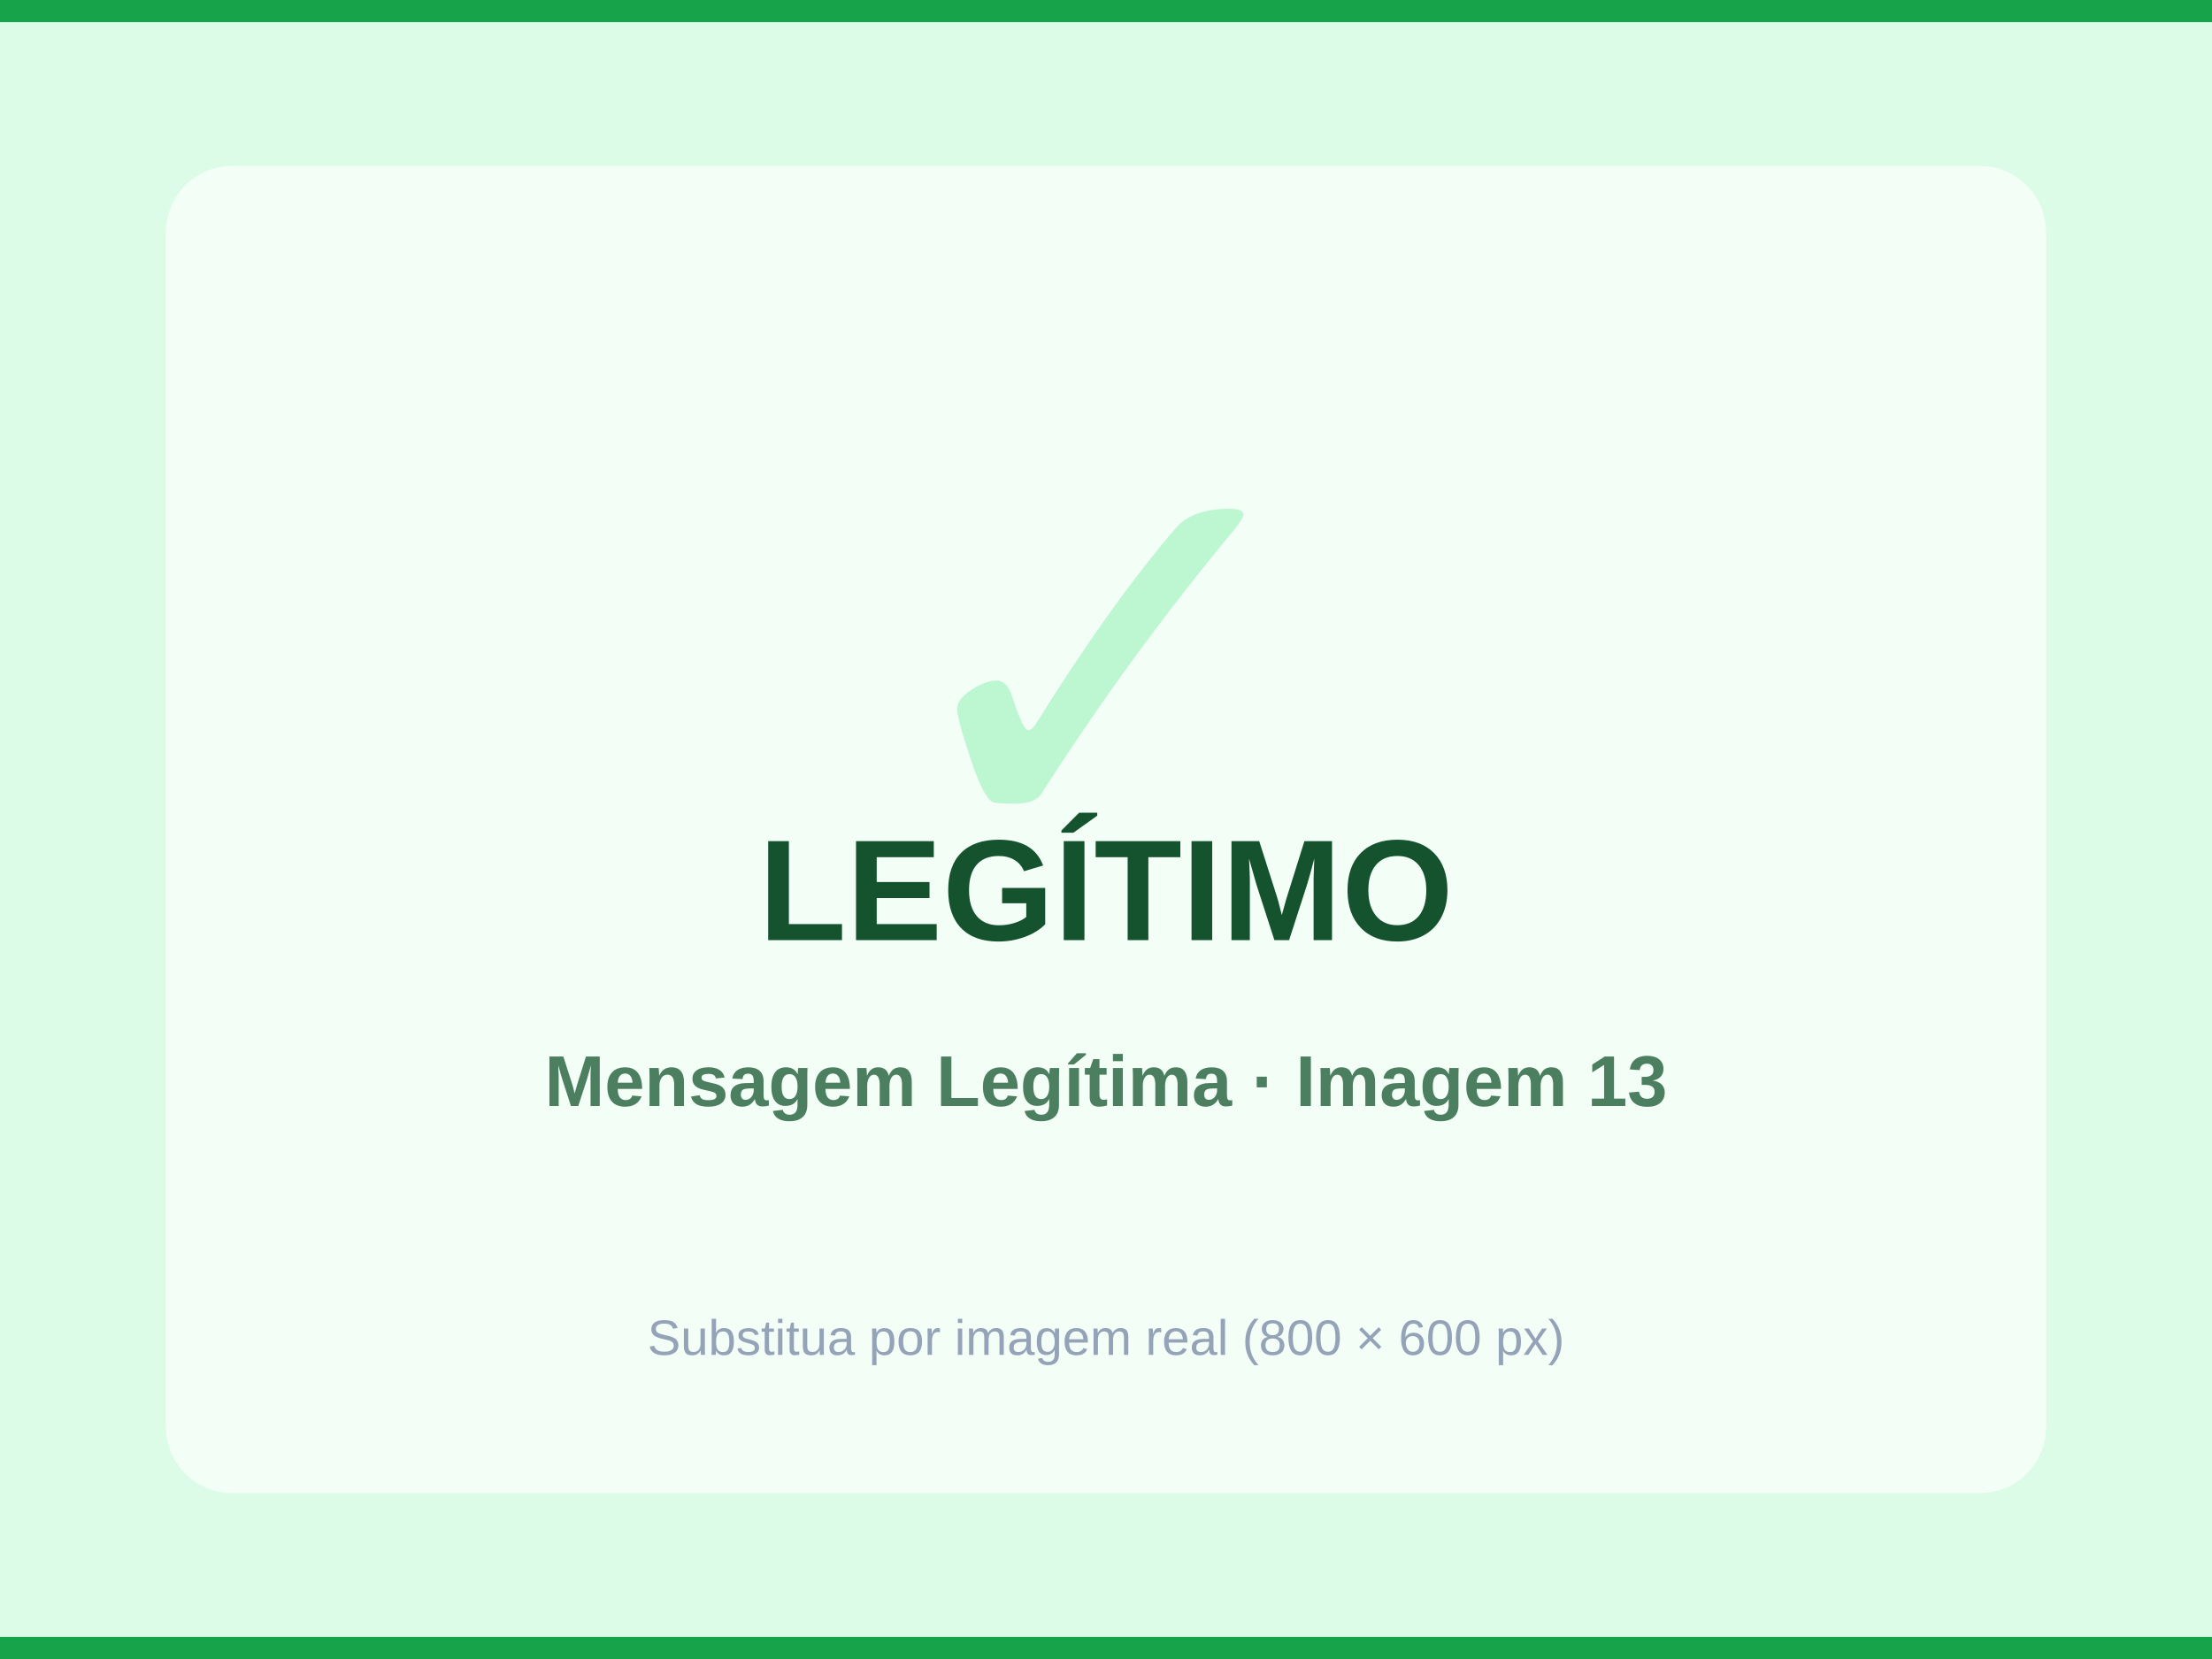
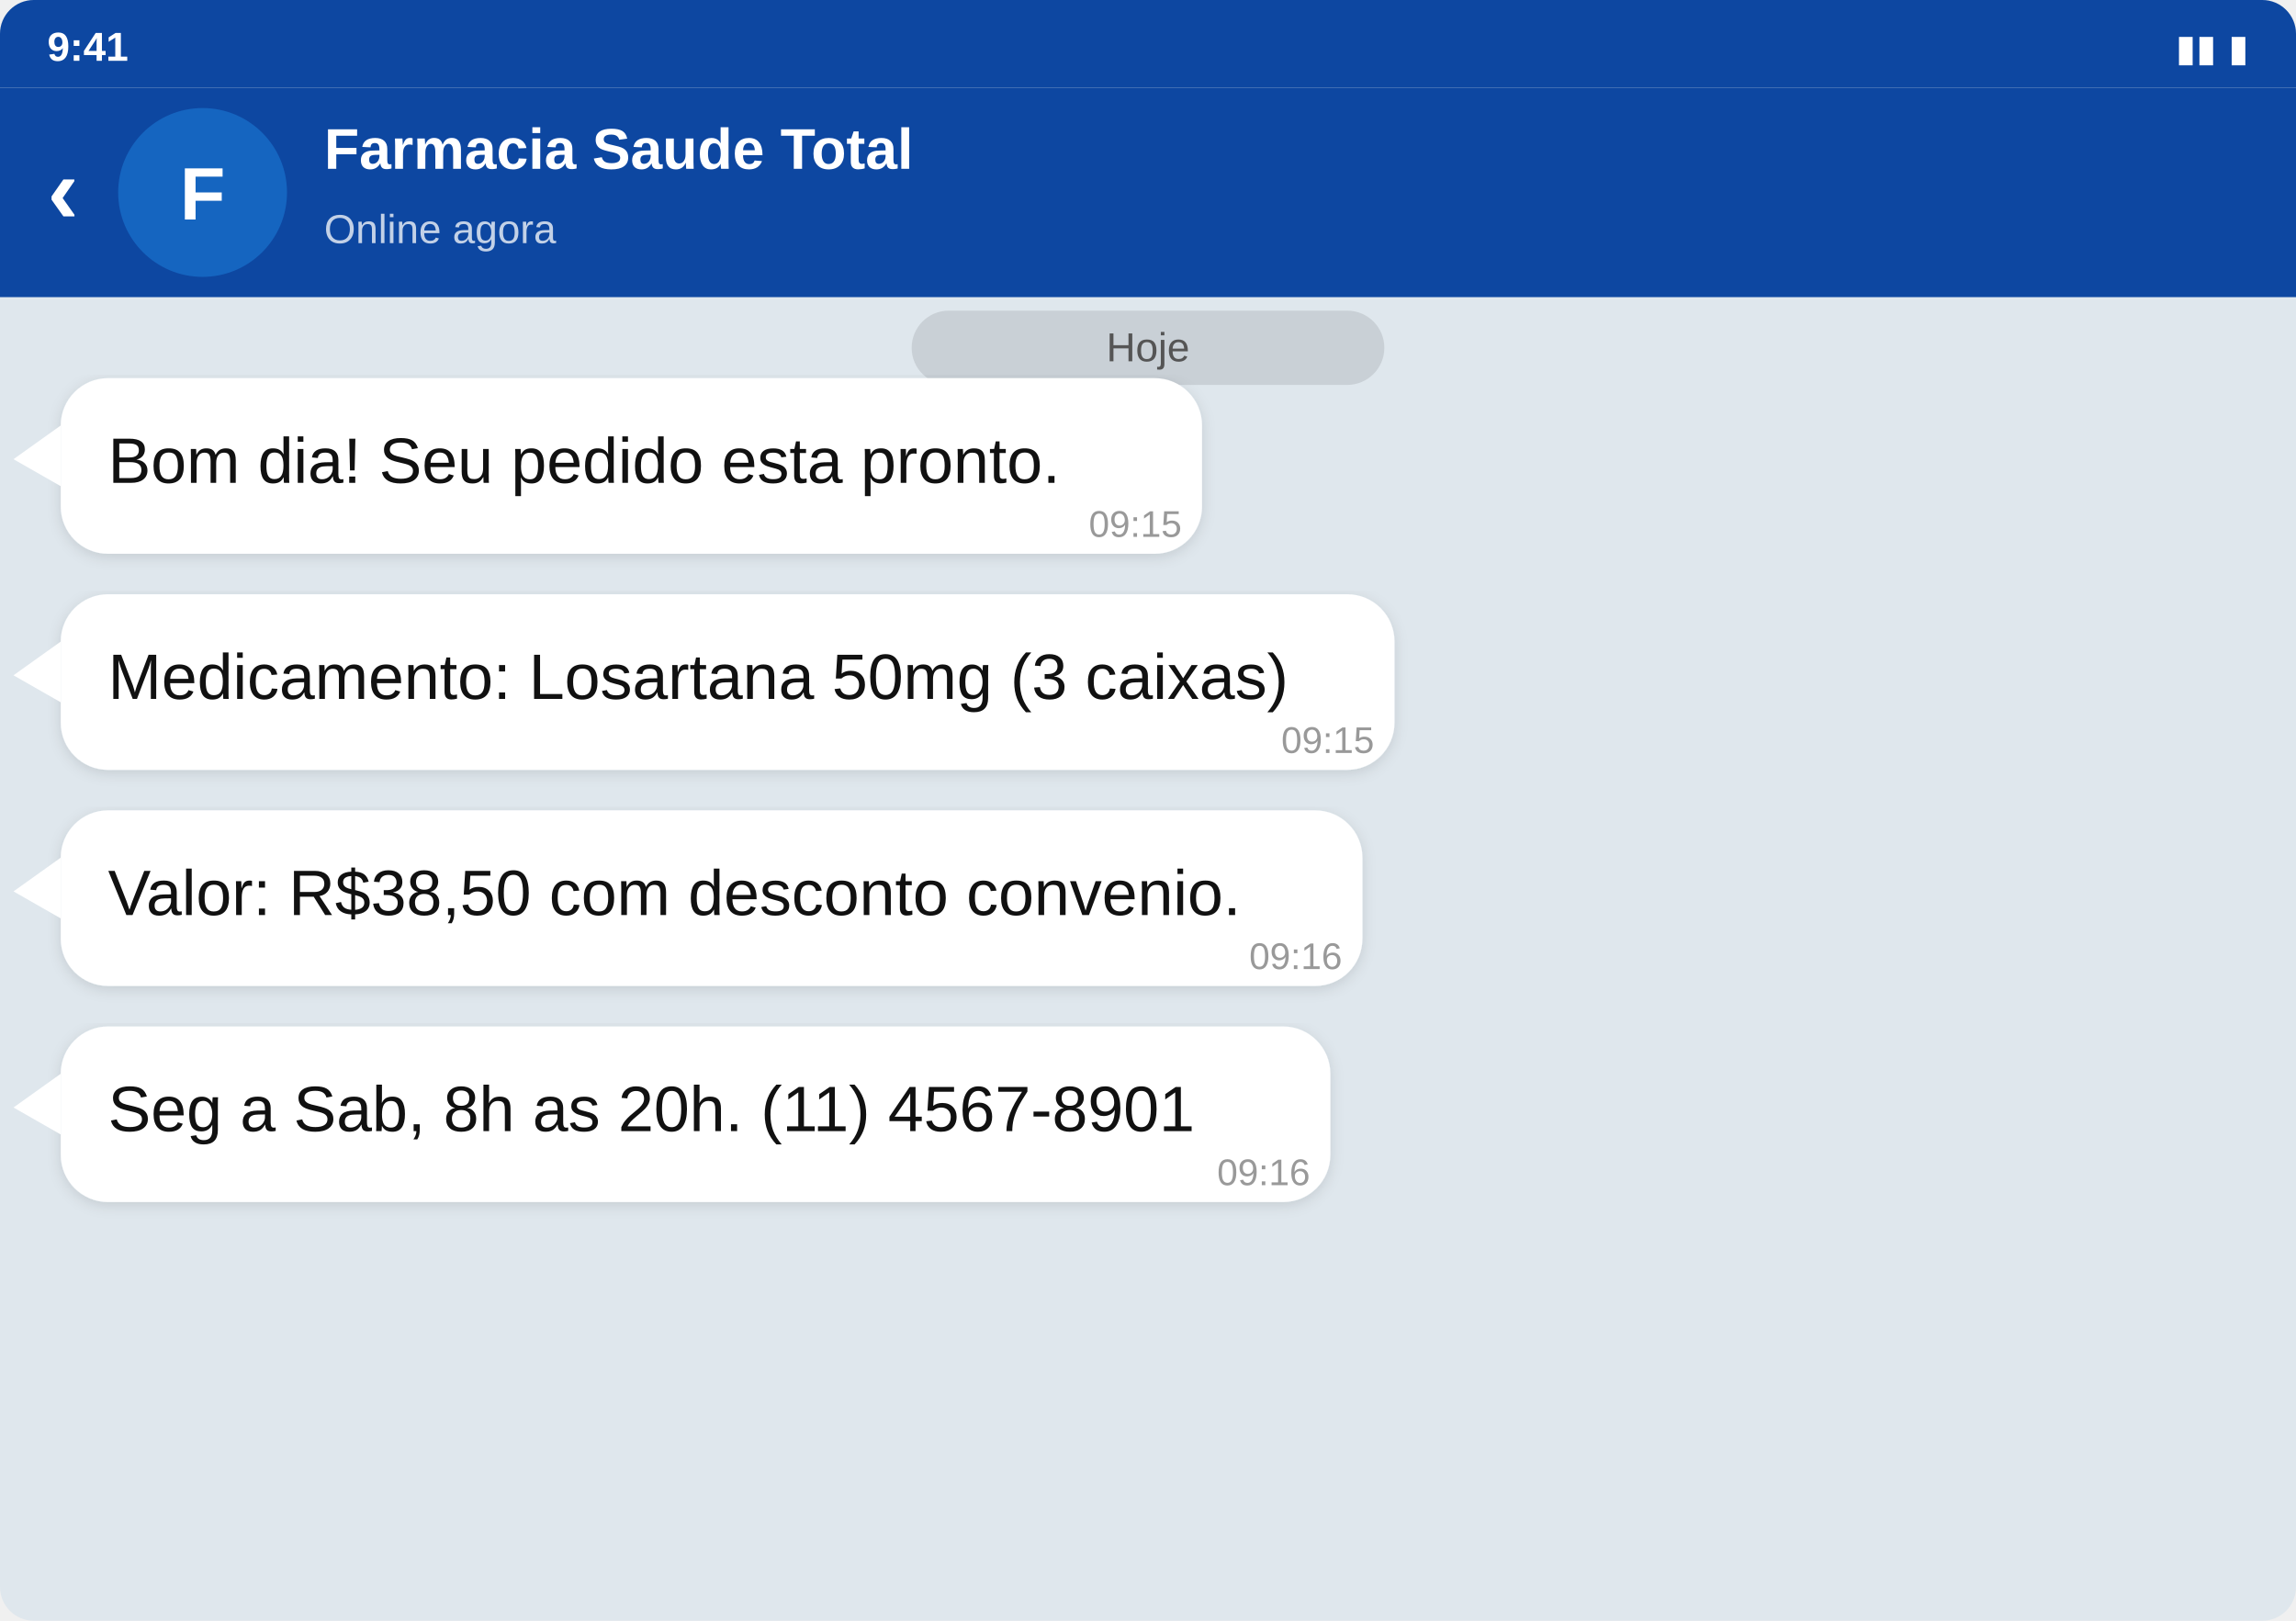
- <svg xmlns="http://www.w3.org/2000/svg" width="800" height="600" viewBox="0 0 800 600">
-   <rect width="800" height="600" fill="#DCFCE7" />
-   <rect width="800" height="8" fill="#16A34A" />
-   <rect x="60" y="60" width="680" height="480" rx="24" fill="white" fill-opacity="0.65" />
-   <text x="400" y="310" text-anchor="middle" font-family="Arial, Helvetica, sans-serif" font-size="200" font-weight="bold" fill="#86EFAC" opacity="0.5">✓</text>
-   <text x="400" y="340" text-anchor="middle" font-family="Arial, Helvetica, sans-serif" font-size="52" font-weight="900" fill="#14532D">LEGÍTIMO</text>
-   <text x="400" y="400" text-anchor="middle" font-family="Arial, Helvetica, sans-serif" font-size="26" font-weight="600" fill="#14532D" opacity="0.75">Mensagem Legítima · Imagem 13</text>
-   <text x="400" y="490" text-anchor="middle" font-family="Arial, Helvetica, sans-serif" font-size="18" fill="#94A3B8">
-     Substitua por imagem real (800 × 600 px)
-   </text>
-   <rect y="592" width="800" height="8" fill="#16A34A" />
+ <svg xmlns="http://www.w3.org/2000/svg" width="680" height="480" viewBox="0 0 680 480">
+   <defs>
+     <filter id="bs" x="-4%" y="-4%" width="110%" height="115%">
+       <feDropShadow dx="0" dy="1" stdDeviation="2" flood-color="rgba(0,0,0,0.12)" />
+     </filter>
+     <clipPath id="fr">
+       <rect width="680" height="480" rx="10" />
+     </clipPath>
+   </defs>
+   <g clip-path="url(#fr)">
+     <rect width="680" height="480" fill="#dfe7ed" />
+     <rect width="680" height="26" fill="#0D47A1" />
+     <text x="14" y="18" font-family="Arial,sans-serif" font-size="12" fill="white" font-weight="bold">9:41</text>
+     <text x="666" y="18" font-family="Arial,sans-serif" font-size="11" fill="white" text-anchor="end">▮▮ ▮</text>
+     <rect y="26" width="680" height="62" fill="#0D47A1" />
+     <text x="14" y="66" font-family="Arial,sans-serif" font-size="28" fill="white" font-weight="bold">‹</text>
+     <circle cx="60" cy="57" r="25" fill="#1565C0" />
+     <text x="60" y="65" text-anchor="middle" font-family="Arial,sans-serif" font-size="22" fill="white" font-weight="bold">F</text>
+     <text x="96" y="50" font-family="Arial,sans-serif" font-size="17" fill="white" font-weight="bold">Farmacia Saude Total</text>
+     <text x="96" y="72" font-family="Arial,sans-serif" font-size="12" fill="rgba(255,255,255,0.75)">Online agora</text>
+     <rect x="270" y="92" width="140" height="22" rx="11" fill="rgba(0,0,0,0.1)" />
+     <text x="340" y="107" text-anchor="middle" font-family="Arial,sans-serif" font-size="12" fill="#555">Hoje</text>
+     <rect x="18" y="112" width="338" height="52" rx="14" fill="white" filter="url(#bs)" />
+     <polygon points="18,126 4,136 18,144" fill="white" />
+     <text x="32" y="143" font-family="Arial,sans-serif" font-size="19" fill="#111">Bom dia! Seu pedido esta pronto.</text>
+     <text x="350" y="159" text-anchor="end" font-family="Arial,sans-serif" font-size="11" fill="#999">09:15</text>
+     <rect x="18" y="176" width="395" height="52" rx="14" fill="white" filter="url(#bs)" />
+     <polygon points="18,190 4,200 18,208" fill="white" />
+     <text x="32" y="207" font-family="Arial,sans-serif" font-size="19" fill="#111">Medicamento: Losartana 50mg (3 caixas)</text>
+     <text x="407" y="223" text-anchor="end" font-family="Arial,sans-serif" font-size="11" fill="#999">09:15</text>
+     <rect x="18" y="240" width="385.5" height="52" rx="14" fill="white" filter="url(#bs)" />
+     <polygon points="18,254 4,264 18,272" fill="white" />
+     <text x="32" y="271" font-family="Arial,sans-serif" font-size="19" fill="#111">Valor: R$38,50 com desconto convenio.</text>
+     <text x="397.5" y="287" text-anchor="end" font-family="Arial,sans-serif" font-size="11" fill="#999">09:16</text>
+     <rect x="18" y="304" width="376" height="52" rx="14" fill="white" filter="url(#bs)" />
+     <polygon points="18,318 4,328 18,336" fill="white" />
+     <text x="32" y="335" font-family="Arial,sans-serif" font-size="19" fill="#111">Seg a Sab, 8h as 20h. (11) 4567-8901</text>
+     <text x="388" y="351" text-anchor="end" font-family="Arial,sans-serif" font-size="11" fill="#999">09:16</text>
+   </g>
</svg>
